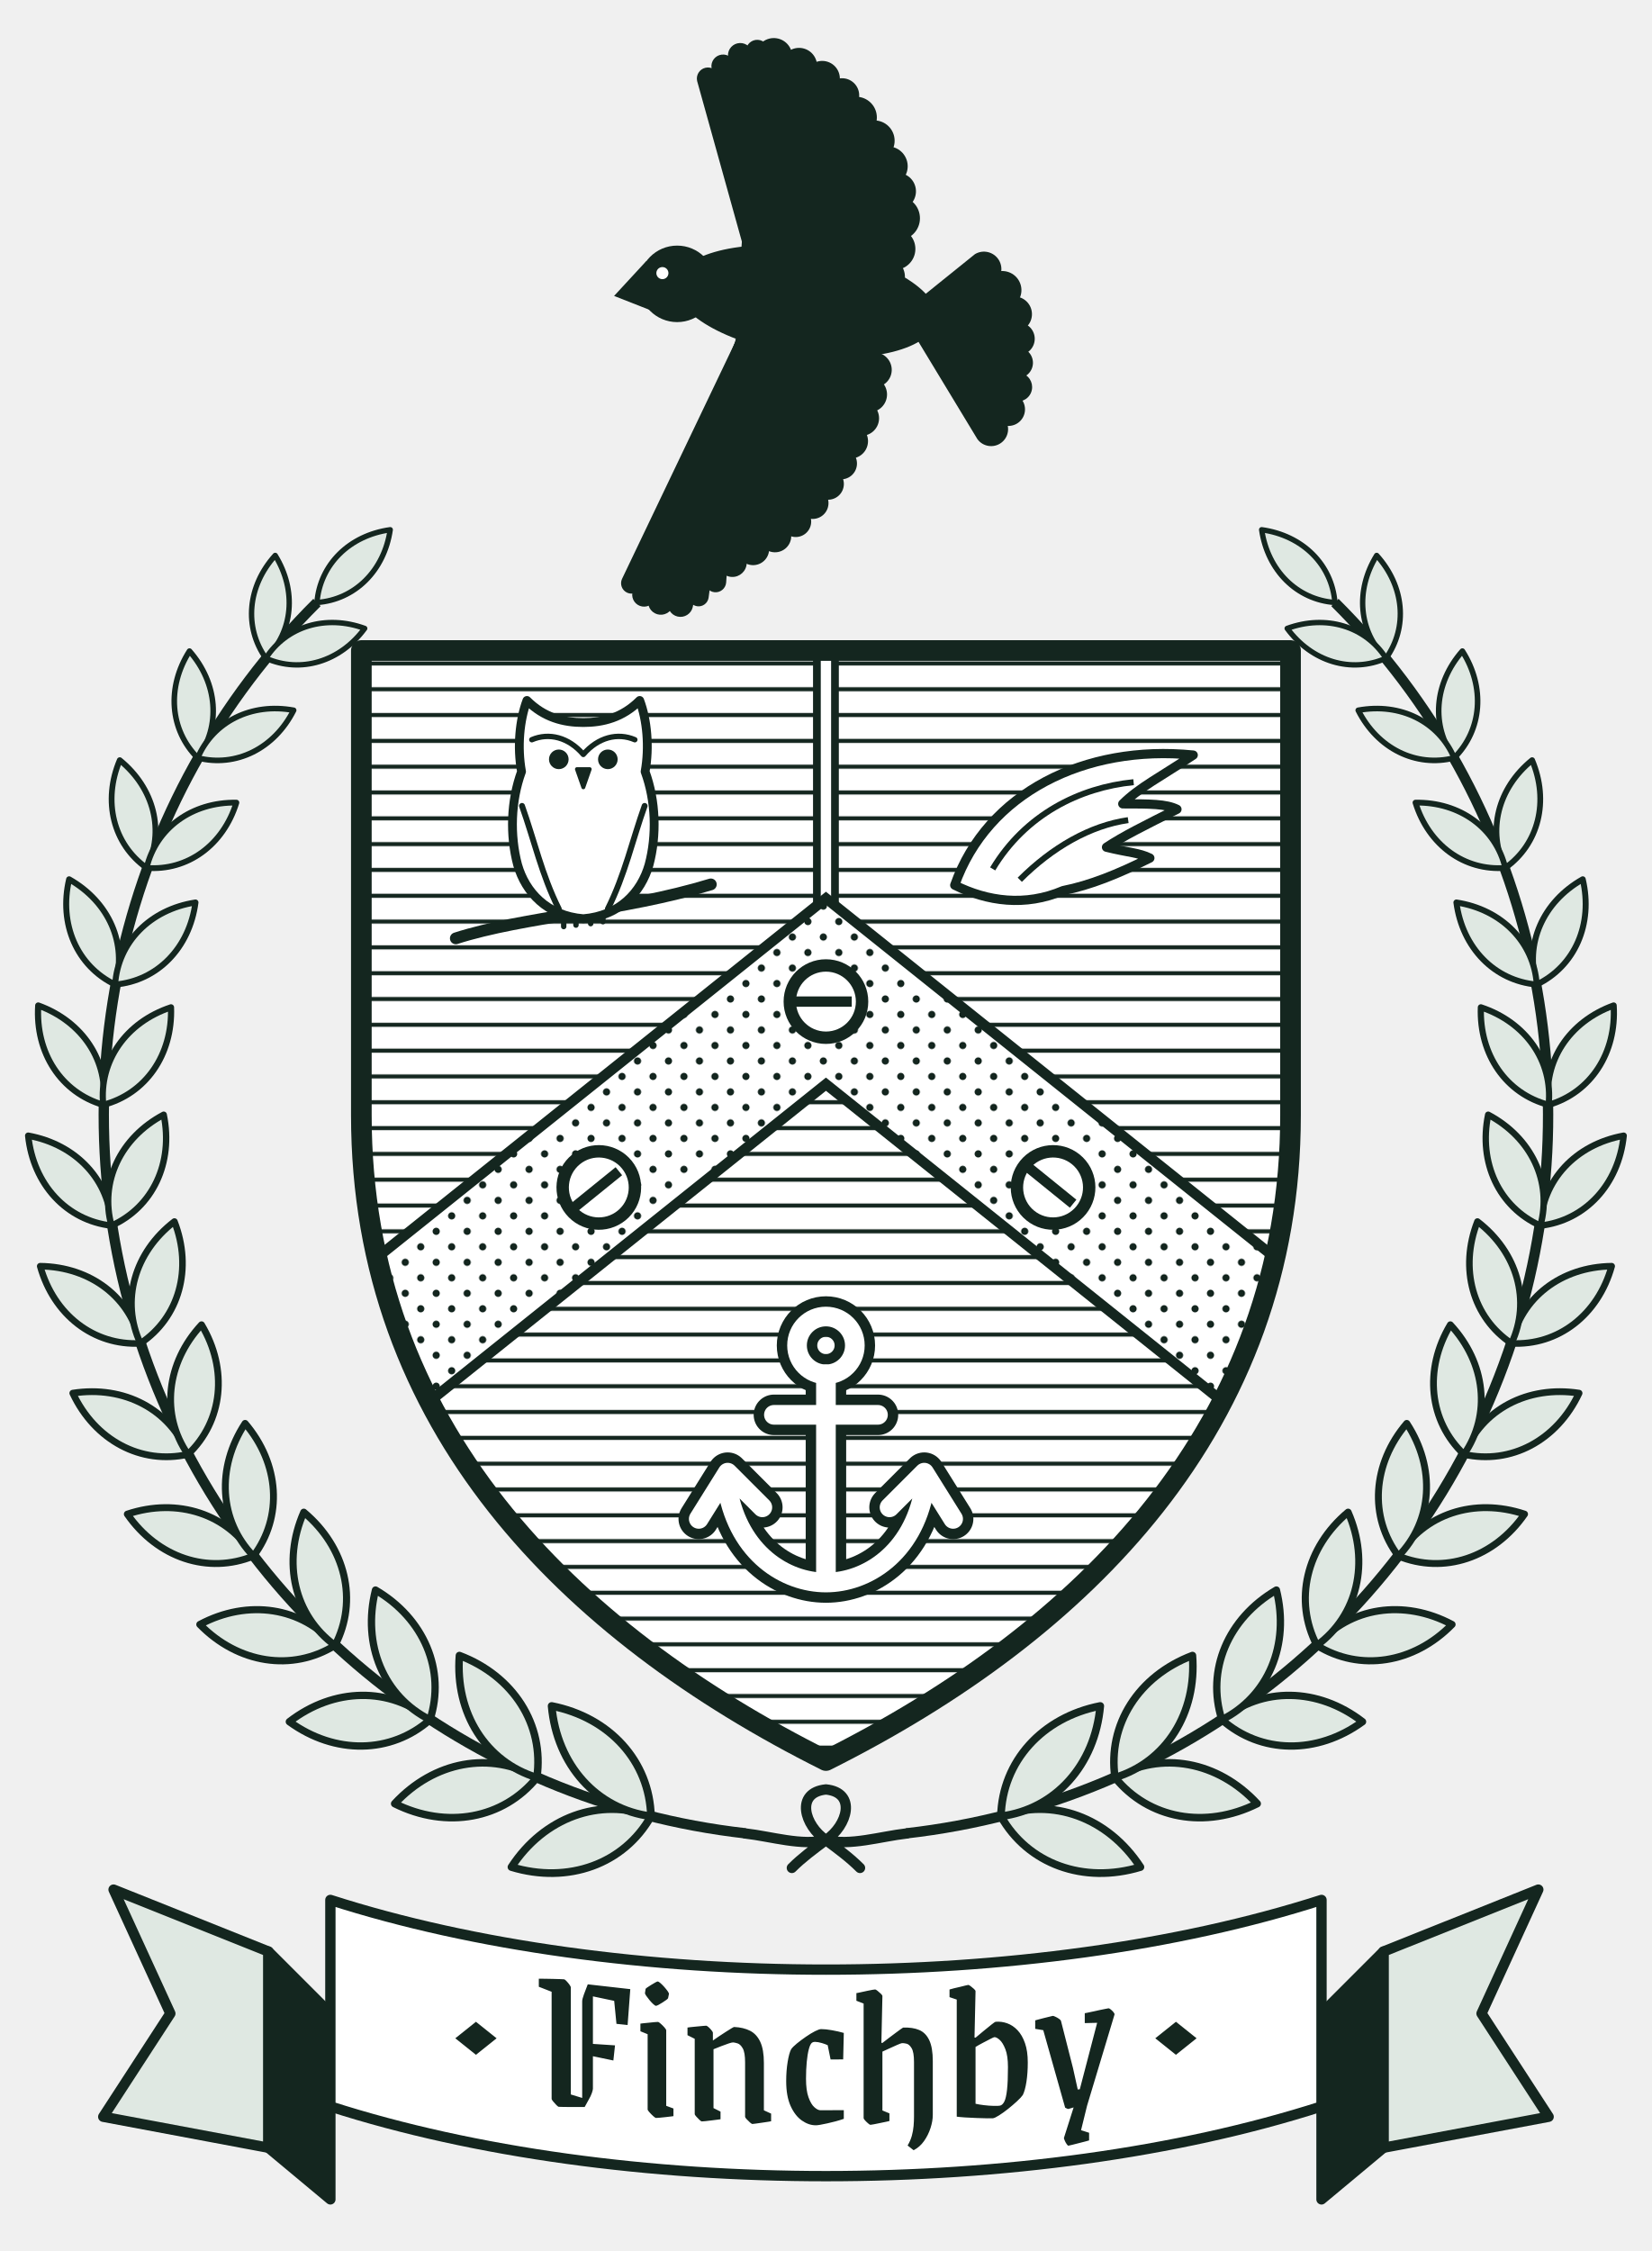
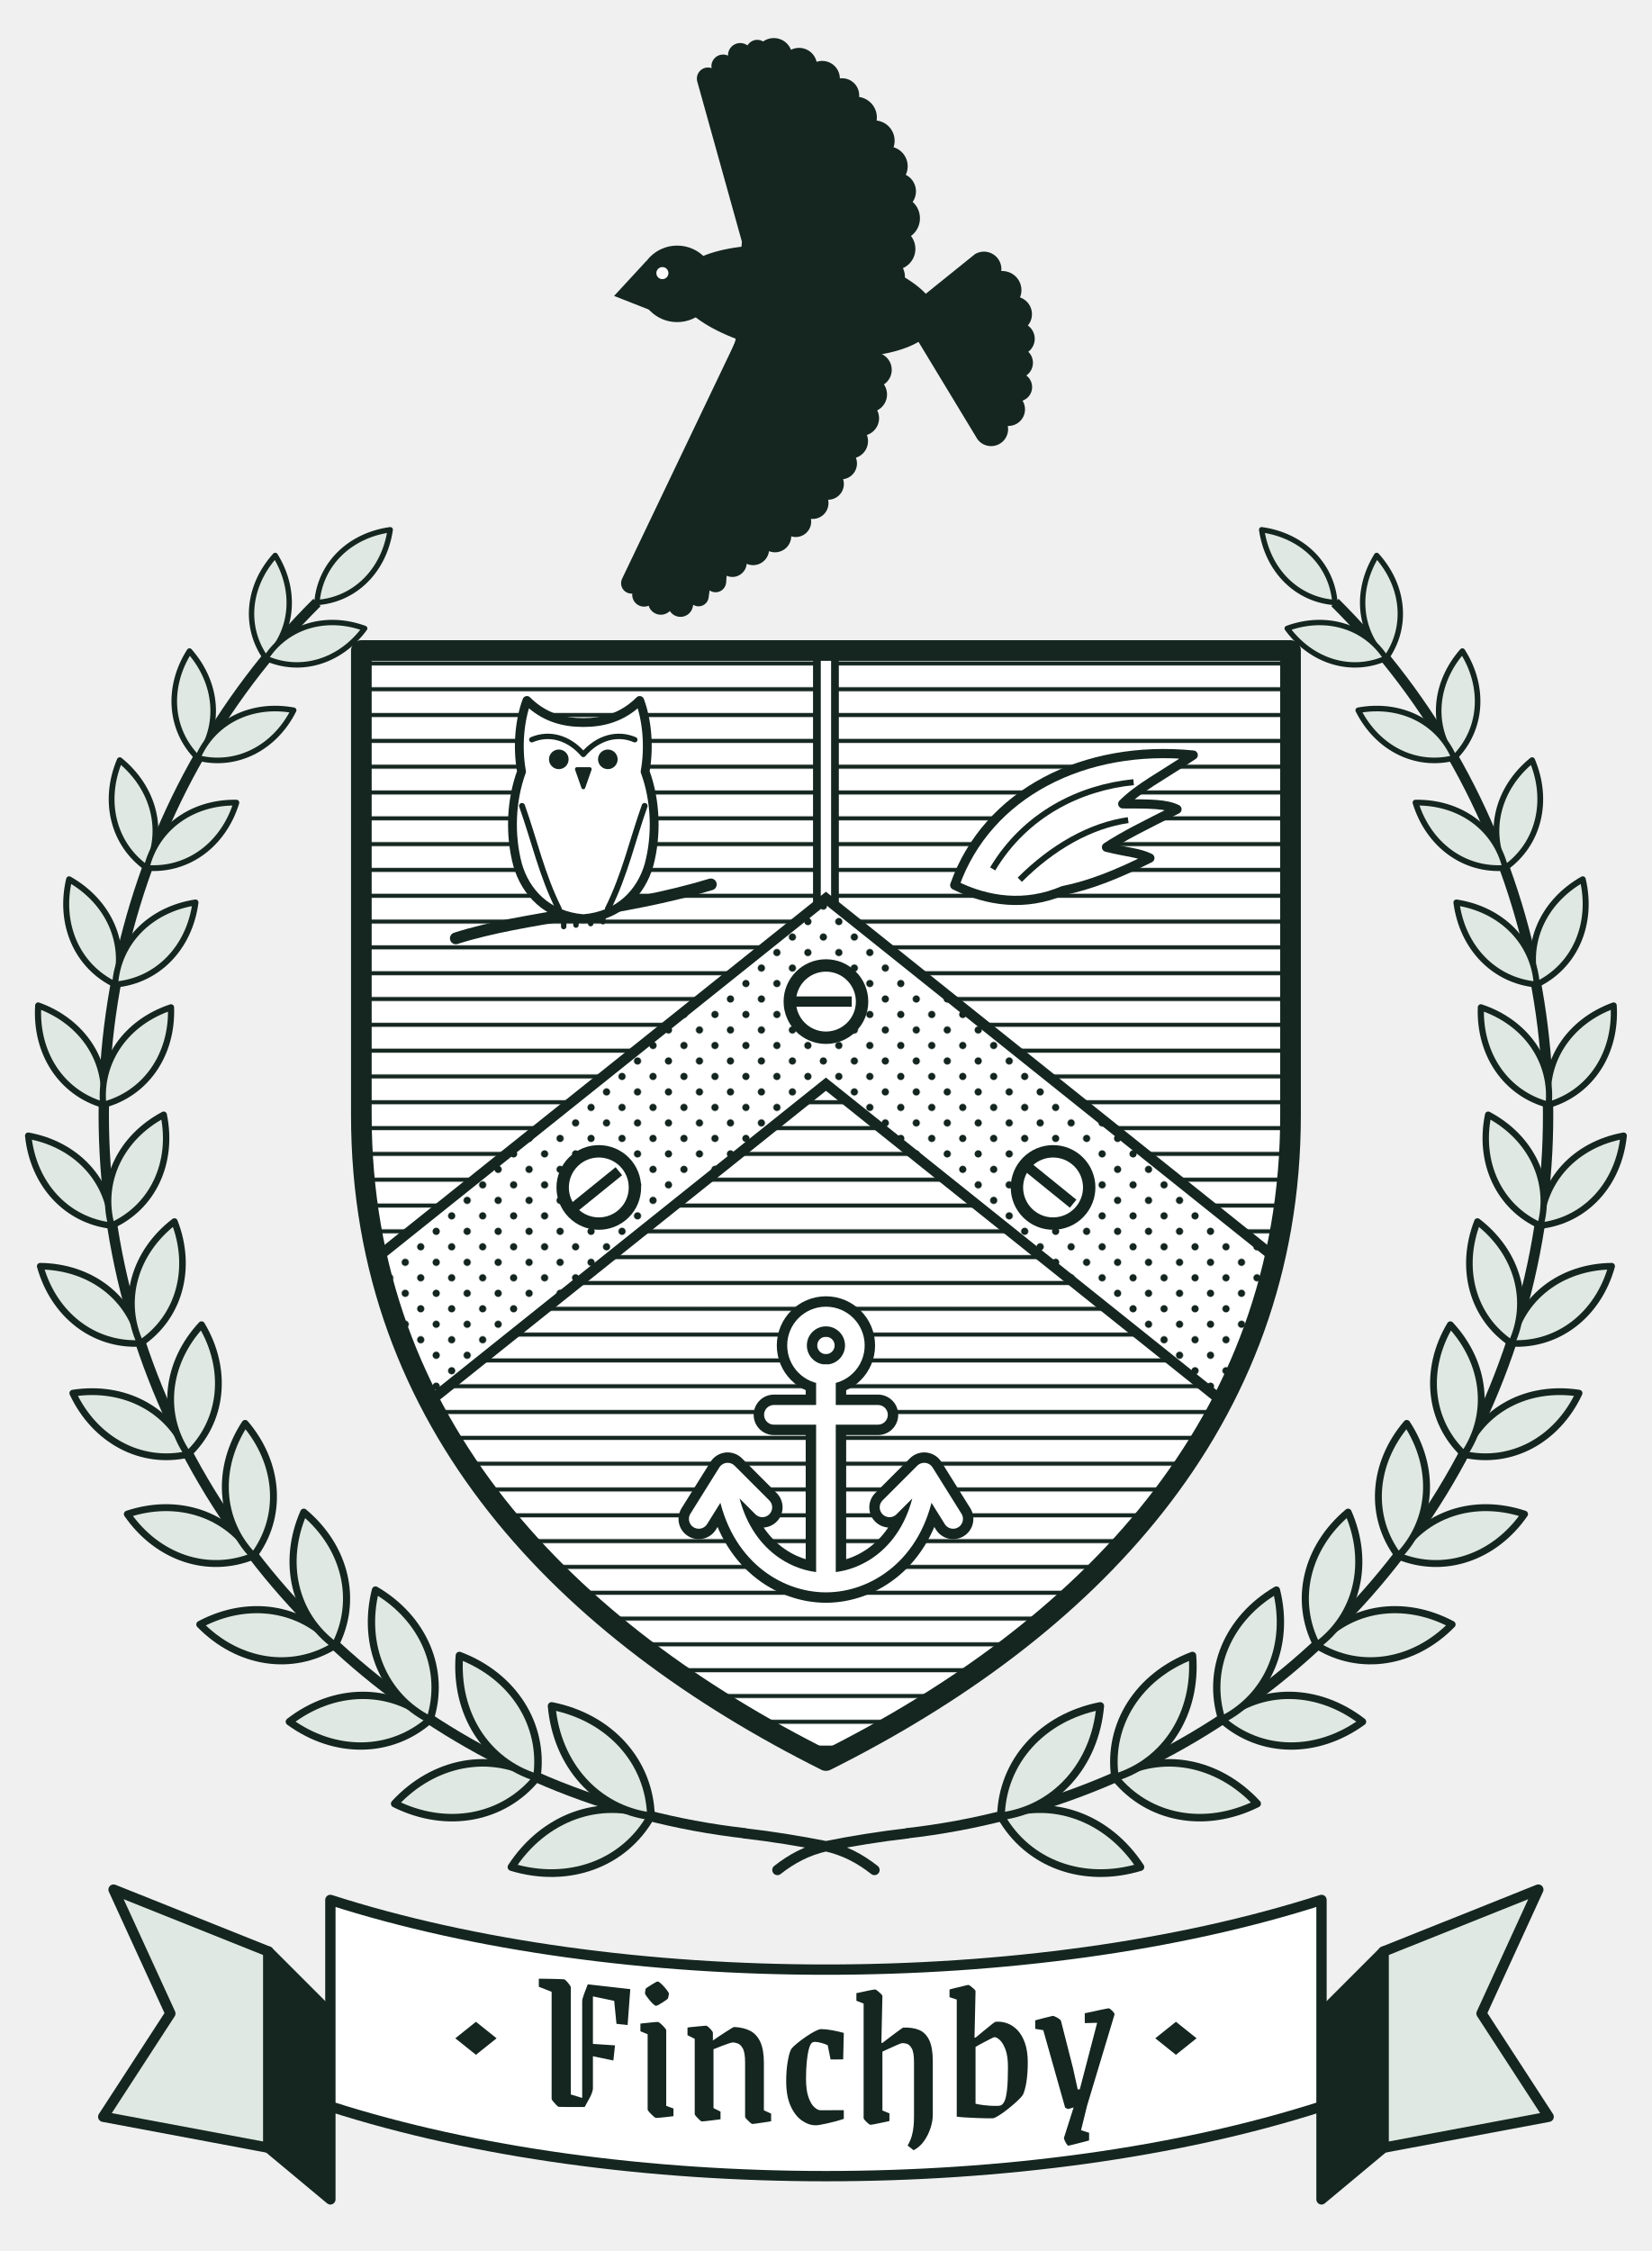
<svg xmlns="http://www.w3.org/2000/svg" viewBox="40 84 320 436" role="img" aria-labelledby="ct">
  <defs>
    <pattern id="az" width="5" height="5" patternUnits="userSpaceOnUse">
      <path d="M0 2.5 H5" stroke="#14261f" stroke-width=".8" />
    </pattern>
    <pattern id="or" width="6" height="6" patternUnits="userSpaceOnUse">
      <rect width="6" height="6" fill="#fff" />
      <circle cx="1.5" cy="1.5" r=".7" fill="#14261f" />
      <circle cx="4.5" cy="4.5" r=".7" fill="#14261f" />
    </pattern>
    <pattern id="gu" width="3" height="3" patternUnits="userSpaceOnUse">
      <rect width="3" height="3" fill="#fff" />
      <path d="M1.5 0 V3" stroke="#14261f" stroke-width=".7" />
    </pattern>
    <clipPath id="sh">
      <path d="M110 210 H290 V300 C290 360 250 400 200 425 C150 400 110 360 110 300 Z" />
    </clipPath>
    <g id="laurel" fill="#dfe8e2" stroke="#14261f" stroke-width="1.3" stroke-linejoin="round">
      <path d="M184.4 439.1 A140 140 0 0 1 101.4 200.7" fill="none" stroke-width="2" />
      <path d="M0 0 C7 -6 17 -6 25 0 C17 6 7 6 0 0 Z" transform="translate(166.1 435.8) rotate(160.0) scale(1.15)" />
      <path d="M0 0 C7 -6 17 -6 25 0 C17 6 7 6 0 0 Z" transform="translate(166.1 435.8) rotate(228.0) scale(1.15)" />
      <path d="M0 0 C7 -6 17 -6 25 0 C17 6 7 6 0 0 Z" transform="translate(144.0 428.3) rotate(169.6) scale(1.12)" />
      <path d="M0 0 C7 -6 17 -6 25 0 C17 6 7 6 0 0 Z" transform="translate(144.0 428.3) rotate(237.6) scale(1.12)" />
      <path d="M0 0 C7 -6 17 -6 25 0 C17 6 7 6 0 0 Z" transform="translate(123.3 417.1) rotate(179.2) scale(1.09)" />
      <path d="M0 0 C7 -6 17 -6 25 0 C17 6 7 6 0 0 Z" transform="translate(123.3 417.1) rotate(247.2) scale(1.09)" />
      <path d="M0 0 C7 -6 17 -6 25 0 C17 6 7 6 0 0 Z" transform="translate(104.9 402.7) rotate(188.8) scale(1.06)" />
      <path d="M0 0 C7 -6 17 -6 25 0 C17 6 7 6 0 0 Z" transform="translate(104.9 402.7) rotate(256.8) scale(1.06)" />
      <path d="M0 0 C7 -6 17 -6 25 0 C17 6 7 6 0 0 Z" transform="translate(89.1 385.4) rotate(198.4) scale(1.03)" />
      <path d="M0 0 C7 -6 17 -6 25 0 C17 6 7 6 0 0 Z" transform="translate(89.1 385.4) rotate(266.4) scale(1.03)" />
      <path d="M0 0 C7 -6 17 -6 25 0 C17 6 7 6 0 0 Z" transform="translate(76.4 365.7) rotate(208.0) scale(1.01)" />
      <path d="M0 0 C7 -6 17 -6 25 0 C17 6 7 6 0 0 Z" transform="translate(76.4 365.7) rotate(276.0) scale(1.01)" />
      <path d="M0 0 C7 -6 17 -6 25 0 C17 6 7 6 0 0 Z" transform="translate(67.2 344.2) rotate(217.6) scale(0.98)" />
      <path d="M0 0 C7 -6 17 -6 25 0 C17 6 7 6 0 0 Z" transform="translate(67.2 344.2) rotate(285.6) scale(0.98)" />
      <path d="M0 0 C7 -6 17 -6 25 0 C17 6 7 6 0 0 Z" transform="translate(61.6 321.4) rotate(227.2) scale(0.95)" />
      <path d="M0 0 C7 -6 17 -6 25 0 C17 6 7 6 0 0 Z" transform="translate(61.6 321.4) rotate(295.2) scale(0.95)" />
      <path d="M0 0 C7 -6 17 -6 25 0 C17 6 7 6 0 0 Z" transform="translate(60.0 298.0) rotate(236.8) scale(0.92)" />
      <path d="M0 0 C7 -6 17 -6 25 0 C17 6 7 6 0 0 Z" transform="translate(60.0 298.0) rotate(304.8) scale(0.92)" />
      <path d="M0 0 C7 -6 17 -6 25 0 C17 6 7 6 0 0 Z" transform="translate(62.3 274.7) rotate(246.4) scale(0.89)" />
      <path d="M0 0 C7 -6 17 -6 25 0 C17 6 7 6 0 0 Z" transform="translate(62.3 274.7) rotate(314.4) scale(0.89)" />
      <path d="M0 0 C7 -6 17 -6 25 0 C17 6 7 6 0 0 Z" transform="translate(68.4 252.1) rotate(256.0) scale(0.86)" />
      <path d="M0 0 C7 -6 17 -6 25 0 C17 6 7 6 0 0 Z" transform="translate(68.4 252.1) rotate(324.0) scale(0.86)" />
      <path d="M0 0 C7 -6 17 -6 25 0 C17 6 7 6 0 0 Z" transform="translate(78.3 230.8) rotate(265.6) scale(0.83)" />
      <path d="M0 0 C7 -6 17 -6 25 0 C17 6 7 6 0 0 Z" transform="translate(78.3 230.8) rotate(333.6) scale(0.83)" />
      <path d="M0 0 C7 -6 17 -6 25 0 C17 6 7 6 0 0 Z" transform="translate(91.5 211.5) rotate(275.2) scale(0.80)" />
      <path d="M0 0 C7 -6 17 -6 25 0 C17 6 7 6 0 0 Z" transform="translate(91.5 211.5) rotate(343.2) scale(0.80)" />
      <path d="M0 0 C7 -6 17 -6 25 0 C17 6 7 6 0 0 Z" transform="translate(101.4 200.7) rotate(315.2) scale(.8)" />
    </g>
    <g id="buckle" fill="none" stroke="#14261f">
      <circle r="7" stroke-width="2.4" fill="#fff" />
      <path d="M-7 0 H5" stroke-width="2" />
    </g>
  </defs>
  <use href="#laurel" />
  <use href="#laurel" transform="translate(400 0) scale(-1 1)" />
-   <path d="M184.4 439.13 C189.4 439.7 195.4 441.6 200 440.4 M200 440.4 C204.2 437.6 206 431.2 200 430.6 M200 440.4 C195.8 437.6 194 431.2 200 430.6 M215.6 439.13 C210.6 439.7 204.6 441.6 200 440.4 M200 440.4 C197.6 442.2 195.4 443.8 193.4 445.8 M200 440.4 C202.4 442.2 204.6 443.8 206.6 445.8" fill="none" stroke="#14261f" stroke-width="2" stroke-linecap="round" stroke-linejoin="round" />
+   <path d="M184.4 439.13 C189.4 439.7 195 440.6 200 441.6 C203.6 442.4 206.6 444 209.4 446.2 M215.6 439.13 C210.6 439.7 205 440.6 200 441.6 C196.4 442.4 193.4 444 190.6 446.2" fill="none" stroke="#14261f" stroke-width="2" stroke-linecap="round" stroke-linejoin="round" />
  <g transform="translate(145.7 78.4) scale(.13)" fill="#14261f">
    <g transform="translate(300 412)">
      <path d="M0 -4.9 L258.5 -16.5 A16.5 16.5 0 0 1 258.5 16.5 L0 4.9 Z" transform="rotate(-103.0)" />
      <path d="M0 -5.2 L272.6 -17.4 A17.4 17.4 0 0 1 272.6 17.4 L0 5.2 Z" transform="rotate(-97.5)" />
      <path d="M0 -5.5 L286.7 -18.3 A18.3 18.3 0 0 1 286.7 18.3 L0 5.5 Z" transform="rotate(-92.0)" />
      <path d="M0 -5.1 L293.1 -16.9 A16.9 16.9 0 0 1 293.1 16.9 L0 5.1 Z" transform="rotate(-87.0)" />
      <path d="M0 -8.2 L287.5 -27.5 A27.5 27.5 0 0 1 287.5 27.5 L0 8.2 Z" transform="rotate(-82.0)" />
      <path d="M0 -8.1 L281.6 -26.9 A26.9 26.9 0 0 1 281.6 26.9 L0 8.1 Z" transform="rotate(-74.0)" />
      <path d="M0 -7.9 L275.7 -26.3 A26.3 26.3 0 0 1 275.7 26.3 L0 7.9 Z" transform="rotate(-66.0)" />
      <path d="M0 -7.7 L267.5 -25.5 A25.5 25.5 0 0 1 267.5 25.5 L0 7.7 Z" transform="rotate(-58.0)" />
      <path d="M0 -9.3 L253.1 -30.9 A30.9 30.9 0 0 1 253.1 30.9 L0 9.3 Z" transform="rotate(-50.0)" />
      <path d="M0 -9.1 L247.7 -30.3 A30.3 30.3 0 0 1 247.7 30.3 L0 9.1 Z" transform="rotate(-40.0)" />
      <path d="M0 -8.9 L242.4 -29.6 A29.6 29.6 0 0 1 242.4 29.6 L0 8.9 Z" transform="rotate(-30.0)" />
      <path d="M0 -8.3 L239.4 -27.6 A27.6 27.6 0 0 1 239.4 27.6 L0 8.3 Z" transform="rotate(-20.5)" />
      <path d="M0 -9.8 L229.2 -32.8 A32.8 32.8 0 0 1 229.2 32.8 L0 9.8 Z" transform="rotate(-11.0)" />
      <path d="M0 -9.4 L219.6 -31.4 A31.4 31.4 0 0 1 219.6 31.4 L0 9.4 Z" transform="rotate(0.5)" />
      <path d="M0 -9.0 L209.9 -30.1 A30.1 30.1 0 0 1 209.9 30.1 L0 9.0 Z" transform="rotate(12.0)" />
      <path d="M0 0 L-55.7 -241.2 L-34.1 -258.8 L-9.6 -274.3 L14.6 -278.6 L39.5 -280.7 L76.5 -266.9 L110.6 -248.3 L139.7 -223.6 L164.3 -195.8 L191.7 -160.8 L212.0 -122.4 L225.1 -84.2 L231.5 -45.0 L225.9 2.0 L211.3 44.9 Z" />
    </g>
    <g transform="translate(290 548)">
      <path d="M0 -4.7 L398.5 -15.5 A15.5 15.5 0 0 1 398.5 15.5 L0 4.7 Z" transform="rotate(114.0)" />
      <path d="M0 -5.3 L407.3 -17.7 A17.7 17.7 0 0 1 407.3 17.7 L0 5.3 Z" transform="rotate(110.6)" />
      <path d="M0 -5.7 L409.5 -19.0 A19.0 19.0 0 0 1 409.5 19.0 L0 5.7 Z" transform="rotate(106.8)" />
      <path d="M0 -5.6 L405.3 -18.8 A18.8 18.8 0 0 1 405.3 18.8 L0 5.6 Z" transform="rotate(102.7)" />
      <path d="M0 -4.5 L388.4 -15.1 A15.1 15.1 0 0 1 388.4 15.1 L0 4.5 Z" transform="rotate(99.2)" />
      <path d="M0 -4.7 L363.6 -15.8 A15.8 15.8 0 0 1 363.6 15.8 L0 4.7 Z" transform="rotate(95.8)" />
      <path d="M0 -6.4 L333.6 -21.3 A21.3 21.3 0 0 1 333.6 21.3 L0 6.4 Z" transform="rotate(92.0)" />
      <path d="M0 -7.2 L313.8 -23.9 A23.9 23.9 0 0 1 313.8 23.9 L0 7.2 Z" transform="rotate(86.5)" />
      <path d="M0 -7.3 L298.3 -24.2 A24.2 24.2 0 0 1 298.3 24.2 L0 7.3 Z" transform="rotate(80.0)" />
      <path d="M0 -6.9 L284.5 -23.0 A23.0 23.0 0 0 1 284.5 23.0 L0 6.9 Z" transform="rotate(73.1)" />
      <path d="M0 -7.1 L267.4 -23.6 A23.6 23.6 0 0 1 267.4 23.6 L0 7.1 Z" transform="rotate(66.2)" />
      <path d="M0 -7.1 L252.7 -23.5 A23.5 23.5 0 0 1 252.7 23.5 L0 7.1 Z" transform="rotate(58.8)" />
      <path d="M0 -7.1 L238.9 -23.6 A23.6 23.6 0 0 1 238.9 23.6 L0 7.1 Z" transform="rotate(51.0)" />
      <path d="M0 -7.8 L224.2 -25.9 A25.9 25.9 0 0 1 224.2 25.9 L0 7.8 Z" transform="rotate(42.8)" />
      <path d="M0 -7.9 L215.9 -26.2 A26.2 26.2 0 0 1 215.9 26.2 L0 7.9 Z" transform="rotate(33.2)" />
      <path d="M0 -7.9 L209.3 -26.5 A26.5 26.5 0 0 1 209.3 26.5 L0 7.9 Z" transform="rotate(23.3)" />
      <path d="M0 -7.8 L205.0 -26.0 A26.0 26.0 0 0 1 205.0 26.0 L0 7.8 Z" transform="rotate(13.0)" />
      <path d="M0 0 L-151.6 340.4 L-134.3 358.1 L-111.1 369.3 L-83.8 372.4 L-58.4 358.4 L-34.6 339.7 L-11.1 319.2 L18.6 303.4 L50.4 285.8 L80.3 264.8 L105.5 239.7 L128.7 212.6 L148.7 183.6 L165.3 152.8 L182.2 119.5 L194.9 84.0 L202.6 46.8 Z" />
    </g>
    <g transform="translate(540 512)">
      <path d="M0 -7.8 L132.0 -26.0 A26.0 26.0 0 0 1 132.0 26.0 L0 7.8 Z" transform="rotate(-31.0)" />
      <path d="M0 -8.6 L145.2 -28.5 A28.5 28.5 0 0 1 145.2 28.5 L0 8.6 Z" transform="rotate(-14.6)" />
      <path d="M0 -7.9 L158.3 -26.4 A26.4 26.4 0 0 1 158.3 26.4 L0 7.9 Z" transform="rotate(-0.3)" />
      <path d="M0 -7.3 L168.4 -24.3 A24.3 24.3 0 0 1 168.4 24.3 L0 7.3 Z" transform="rotate(12.3)" />
      <path d="M0 -6.9 L178.2 -23.0 A23.0 23.0 0 0 1 178.2 23.0 L0 6.9 Z" transform="rotate(23.7)" />
      <path d="M0 -6.4 L195.8 -21.5 A21.5 21.5 0 0 1 195.8 21.5 L0 6.4 Z" transform="rotate(33.4)" />
      <path d="M0 -7.4 L205.6 -24.7 A24.7 24.7 0 0 1 205.6 24.7 L0 7.4 Z" transform="rotate(43.3)" />
      <path d="M0 -7.6 L210.7 -25.3 A25.3 25.3 0 0 1 210.7 25.3 L0 7.6 Z" transform="rotate(54.0)" />
      <path d="M0 0 L121.9 -73.2 L151.3 -39.3 L166.2 -0.8 L169.5 36.9 L165.9 72.9 L163.2 107.7 L150.9 142.1 L124.8 171.8 Z" />
    </g>
    <ellipse cx="388" cy="492" rx="196" ry="80" transform="rotate(8 388 492)" />
    <circle cx="196" cy="466" r="57" />
    <path d="M150 432 L102 484 L158 506 Z" />
    <circle cx="174" cy="450" r="9" fill="#fff" />
  </g>
  <path d="M110 210 H290 V300 C290 360 250 400 200 425 C150 400 110 360 110 300 Z" fill="#fff" />
  <g clip-path="url(#sh)">
    <rect x="100" y="200" width="200" height="240" fill="url(#az)" />
    <path d="M200 208 V262" stroke="#14261f" stroke-width="5" />
    <path d="M200 208 V262" stroke="#fff" stroke-width="2" />
    <path d="M200 258 L300 338 V374 L200 294 L100 374 V338 Z" fill="url(#or)" stroke="#14261f" stroke-width="2" />
  </g>
  <g transform="translate(153 242) scale(.95)" fill="#fff" stroke="#14261f" stroke-width="1.8" stroke-linejoin="round" stroke-linecap="round">
    <path d="M-26 25 C-12 20.5 8 19.5 26 14" fill="none" stroke-width="2.4" />
    <path d="M0 -19 C4 -19 8 -20 11.5 -23.5 C13 -19.5 13.5 -14 12.6 -9 C14.8 -3 15 4 13.4 10 C11.8 15.6 7.4 20.4 0 21 C-7.4 20.4 -11.8 15.6 -13.4 10 C-15 4 -14.8 -3 -12.6 -9 C-13.5 -14 -13 -19.5 -11.5 -23.5 C-8 -20 -4 -19 0 -19 Z" />
    <path d="M-10.5 -15.5 C-7 -17 -3 -16 0 -12.5 C3 -16 7 -17 10.5 -15.5" fill="none" stroke-width="1.1" />
    <circle cx="-5" cy="-11.5" r="2" fill="#14261f" stroke="none" />
    <circle cx="5" cy="-11.5" r="2" fill="#14261f" stroke="none" />
    <path d="M-1.3 -9.5 L0 -5.8 L1.3 -9.5 Z" fill="#14261f" stroke-width=".8" />
    <path d="M-12.5 -2 C-10 5 -8.5 12 -5 19 M12.5 -2 C10 5 8.5 12 5 19" fill="none" stroke-width="1.2" />
    <path d="M-4 20 V22.6 M-1.5 20.6 V22.3 M1.5 20.6 V22 M4 20 V21.6" fill="none" stroke-width="1.1" />
  </g>
  <path d="M110 210 H290 V300 C290 360 250 400 200 425 C150 400 110 360 110 300 Z" fill="none" stroke="#14261f" stroke-width="4" stroke-linejoin="round" />
  <g transform="translate(247 246) scale(1.05)" fill="#fff" stroke="#14261f" stroke-width="1.7" stroke-linejoin="round">
    <path d="M-21 9 C-15 -8 3 -17 23 -15 C17 -11 13 -9 10 -6 C15 -6 18 -6 20 -5 C14 -2 10 0 7 2 C11 3 13 3 15 4 C9 7 4 9 -1 10 C-8 13 -15 12 -21 9 Z" />
    <path d="M-14 6 C-8 -4 2 -9 12 -10 M-9 8 C-3 2 4 -2 11 -3" fill="none" stroke-width="1.1" />
  </g>
  <g transform="translate(200 367) scale(1.12)" fill="none" stroke-linecap="round" stroke-linejoin="round">
    <path d="M0 -15 V21 M-9 -8 H9 M-17 5 C-15 16 -7 21 0 21 C7 21 15 16 17 5 M-22 10 L-17 2 L-11 8 M22 10 L17 2 L11 8" stroke="#14261f" stroke-width="7" />
    <circle cy="-20" r="5" stroke="#14261f" stroke-width="7" />
    <path d="M0 -15 V21 M-9 -8 H9 M-17 5 C-15 16 -7 21 0 21 C7 21 15 16 17 5 M-22 10 L-17 2 L-11 8 M22 10 L17 2 L11 8" stroke="#fff" stroke-width="3.4" />
    <circle cy="-20" r="5" stroke="#fff" stroke-width="3.4" />
  </g>
  <use href="#buckle" x="200" y="278" />
  <use href="#buckle" transform="translate(156 314) rotate(-39)" />
  <use href="#buckle" transform="translate(244 314) rotate(39)" />
  <g stroke="#14261f" stroke-width="2" stroke-linejoin="round">
    <path d="M92 462 L62 450 L73 474 L60 494 L92 500 Z M308 462 L338 450 L327 474 L340 494 L308 500 Z" fill="#dfe8e2" />
    <path d="M92 462 L104 474 L104 510 L92 500 Z M308 462 L296 474 L296 510 L308 500 Z" fill="#14261f" />
    <path d="M104 452 C160 470 240 470 296 452 L296 492 C240 510 160 510 104 492 Z" fill="#fff" />
  </g>
  <path fill="#14261f" d="M 153.98 468.36 L 162.10 469.28 L 161.58 476.23 L 159.42 476.00 L 158.98 471.55 L 153.86 470.47 L 153.98 468.36 Z M 150.58 489.68 L 154.02 490.73 L 153.26 492.11 Q 152.86 492.10 152.04 492.11 Q 151.22 492.12 150.38 492.11 Q 149.54 492.10 148.92 492.09 Q 148.30 492.08 148.22 492.07 Q 148.10 492.05 147.78 491.73 Q 147.46 491.40 147.16 491.04 Q 146.86 490.67 146.86 490.55 L 146.86 469.79 L 144.38 468.82 L 144.38 467.26 Q 144.86 467.25 145.62 467.27 Q 146.38 467.28 147.18 467.30 Q 147.98 467.31 148.58 467.34 Q 149.18 467.37 149.30 467.38 Q 149.42 467.40 149.74 467.72 Q 150.06 468.05 150.32 468.42 Q 150.58 468.80 150.58 468.92 L 150.58 489.68 Z M 152.98 479.76 L 159.14 480.17 L 158.82 483.10 L 152.98 481.88 L 152.98 479.76 Z M 153.86 468.35 L 154.86 468.47 L 154.86 488.55 Q 154.86 488.79 154.66 489.39 Q 154.46 489.98 154.02 490.73 L 152.78 490.57 L 152.78 471.65 Q 152.78 471.21 153.12 470.29 Q 153.46 469.38 153.86 468.35 Z M 167.06 494.23 Q 166.94 494.22 166.54 493.87 Q 166.14 493.51 165.80 493.12 Q 165.46 492.73 165.46 492.61 L 165.46 478.01 L 164.06 477.44 L 164.06 475.96 Q 164.06 475.96 164.52 475.90 Q 164.98 475.85 165.62 475.79 Q 166.26 475.72 166.80 475.67 Q 167.34 475.62 167.46 475.63 Q 167.62 475.64 168.00 475.98 Q 168.38 476.31 168.72 476.70 Q 169.06 477.08 169.06 477.28 L 169.06 491.88 L 170.46 492.40 L 170.46 493.88 Q 170.46 493.88 170.00 493.94 Q 169.54 494.00 168.90 494.07 Q 168.26 494.14 167.72 494.19 Q 167.18 494.24 167.06 494.23 Z M 165.06 469.25 Q 165.06 469.17 165.40 468.94 Q 165.74 468.72 166.18 468.44 Q 166.62 468.16 166.98 467.97 Q 167.34 467.78 167.42 467.79 Q 167.58 467.80 167.94 468.11 Q 168.30 468.42 168.68 468.85 Q 169.06 469.28 169.34 469.67 Q 169.62 470.05 169.58 470.25 L 169.42 471.03 Q 169.38 471.15 169.06 471.38 Q 168.74 471.62 168.32 471.88 Q 167.90 472.15 167.54 472.34 Q 167.18 472.52 167.06 472.51 Q 166.90 472.50 166.54 472.17 Q 166.18 471.84 165.82 471.40 Q 165.46 470.97 165.20 470.59 Q 164.94 470.20 164.94 470.08 L 165.06 469.25 Z M 175.94 494.90 Q 175.82 494.90 175.50 494.60 Q 175.18 494.29 174.88 493.96 Q 174.58 493.62 174.58 493.50 L 174.58 478.90 L 173.18 478.20 L 173.18 476.72 Q 173.18 476.72 173.68 476.65 Q 174.18 476.59 174.86 476.53 Q 175.54 476.48 176.12 476.41 Q 176.70 476.35 176.82 476.36 Q 176.94 476.37 177.26 476.64 Q 177.58 476.92 177.84 477.26 Q 178.10 477.59 178.10 477.71 L 178.10 479.23 Q 178.62 478.86 179.28 478.42 Q 179.94 477.98 180.58 477.57 Q 181.22 477.16 181.68 476.88 Q 182.14 476.60 182.22 476.61 Q 184.02 476.69 185.30 477.34 Q 186.58 477.99 187.28 479.49 Q 187.98 480.99 187.98 483.59 L 187.98 492.75 L 189.38 493.39 L 189.38 494.87 Q 189.38 494.87 188.88 494.96 Q 188.38 495.04 187.68 495.14 Q 186.98 495.24 186.42 495.32 Q 185.86 495.40 185.74 495.40 Q 185.62 495.39 185.28 495.10 Q 184.94 494.80 184.64 494.47 Q 184.34 494.14 184.34 494.02 L 184.34 483.46 Q 184.34 481.54 183.88 480.74 Q 183.42 479.94 182.86 479.78 Q 182.30 479.61 182.02 479.60 Q 181.78 479.59 181.16 479.80 Q 180.54 480.01 179.76 480.31 Q 178.98 480.60 178.22 480.92 L 178.22 492.32 L 179.58 493.00 L 179.58 494.48 Q 179.58 494.48 179.08 494.55 Q 178.58 494.62 177.90 494.70 Q 177.22 494.78 176.64 494.85 Q 176.06 494.91 175.94 494.90 Z M 198.02 495.65 Q 196.66 495.65 195.34 494.73 Q 194.02 493.81 193.16 491.92 Q 192.30 490.02 192.30 487.10 Q 192.30 485.10 192.58 483.39 Q 192.86 481.67 193.26 480.92 Q 193.58 480.45 194.38 479.80 Q 195.18 479.15 196.12 478.50 Q 197.06 477.85 197.88 477.43 Q 198.70 477.02 199.06 477.02 Q 199.98 477.02 201.18 477.24 Q 202.38 477.45 203.46 477.76 L 203.34 482.89 L 200.90 482.90 L 200.34 480.14 Q 199.94 479.94 199.20 479.72 Q 198.46 479.50 197.86 479.49 Q 197.70 479.49 197.56 479.53 Q 197.42 479.57 197.30 479.65 Q 196.94 479.93 196.68 480.93 Q 196.42 481.92 196.28 483.40 Q 196.14 484.88 196.14 486.64 Q 196.14 488.88 196.62 490.22 Q 197.10 491.57 197.76 492.15 Q 198.42 492.74 198.94 492.74 L 203.46 492.72 L 203.46 494.40 Q 202.74 494.65 201.90 494.88 Q 201.06 495.10 200.26 495.28 Q 199.46 495.46 198.86 495.56 Q 198.26 495.66 198.02 495.65 Z M 205.90 471.53 L 205.90 470.05 Q 205.90 470.05 206.24 469.99 Q 206.58 469.92 207.08 469.81 Q 207.58 469.71 208.10 469.59 Q 208.62 469.48 209.02 469.41 Q 209.42 469.34 209.54 469.34 Q 209.66 469.34 210.00 469.61 Q 210.34 469.88 210.64 470.17 Q 210.94 470.46 210.94 470.62 L 210.74 479.67 L 210.94 479.70 Q 211.46 479.29 212.12 478.79 Q 212.78 478.29 213.40 477.83 Q 214.02 477.36 214.46 477.05 Q 214.90 476.73 214.94 476.73 Q 216.78 476.65 218.06 477.19 Q 219.34 477.73 220.02 479.18 Q 220.70 480.62 220.70 483.22 L 220.70 493.62 Q 220.70 494.82 220.26 496.18 Q 219.82 497.55 219.00 498.71 Q 218.18 499.87 216.98 500.48 L 215.82 499.57 Q 216.38 498.63 216.64 497.68 Q 216.90 496.73 216.98 495.78 Q 217.06 494.84 217.06 493.96 L 217.06 483.40 Q 217.06 481.48 216.60 480.72 Q 216.14 479.96 215.60 479.84 Q 215.06 479.72 214.74 479.74 Q 214.58 479.74 213.78 480.09 Q 212.98 480.44 212.14 480.83 Q 211.30 481.21 210.94 481.38 L 210.94 492.78 L 212.30 493.34 L 212.30 494.82 Q 212.30 494.82 211.80 494.94 Q 211.30 495.05 210.60 495.19 Q 209.90 495.33 209.32 495.45 Q 208.74 495.56 208.62 495.56 Q 208.50 495.57 208.18 495.29 Q 207.86 495.02 207.58 494.71 Q 207.30 494.39 207.30 494.27 L 207.30 472.07 L 205.90 471.53 Z M 232.86 475.60 Q 234.02 475.50 235.12 475.90 Q 236.22 476.29 237.12 477.24 Q 238.02 478.19 238.56 479.74 Q 239.10 481.28 239.10 483.48 Q 239.10 485.56 238.84 487.23 Q 238.58 488.89 238.14 489.78 Q 237.82 490.25 237.02 490.99 Q 236.22 491.73 235.28 492.48 Q 234.34 493.23 233.52 493.74 Q 232.70 494.26 232.34 494.29 Q 232.14 494.30 231.24 494.30 Q 230.34 494.29 229.18 494.24 Q 228.02 494.19 226.96 494.13 Q 225.90 494.06 225.34 493.98 L 225.34 471.30 L 223.94 470.83 L 223.94 469.35 Q 224.26 469.25 224.82 469.11 Q 225.38 468.98 225.98 468.84 Q 226.58 468.70 227.02 468.58 Q 227.46 468.47 227.58 468.46 Q 227.70 468.46 228.04 468.71 Q 228.38 468.97 228.68 469.24 Q 228.98 469.52 228.98 469.68 L 228.78 478.65 L 228.98 478.68 Q 229.66 478.11 230.52 477.40 Q 231.38 476.69 232.06 476.15 Q 232.74 475.61 232.86 475.60 Z M 232.62 478.58 Q 232.50 478.59 231.84 478.93 Q 231.18 479.26 230.38 479.69 Q 229.58 480.11 228.98 480.48 L 228.98 491.48 Q 229.62 491.63 230.60 491.75 Q 231.58 491.87 232.48 491.89 Q 233.38 491.92 233.74 491.84 Q 234.22 491.72 234.56 491.05 Q 234.90 490.38 235.08 488.78 Q 235.26 487.18 235.26 484.38 Q 235.26 482.18 234.76 480.91 Q 234.26 479.64 233.64 479.09 Q 233.02 478.55 232.62 478.58 Z M 246.98 499.60 Q 246.86 499.62 246.64 499.30 Q 246.42 498.99 246.26 498.61 Q 246.10 498.23 246.10 498.11 L 247.98 492.19 Q 247.70 492.27 247.38 492.37 Q 247.06 492.47 246.94 492.49 Q 246.86 492.50 246.60 492.37 Q 246.34 492.24 246.34 492.24 L 242.10 477.23 L 240.54 476.97 L 240.54 475.33 Q 240.54 475.33 241.00 475.20 Q 241.46 475.06 242.10 474.91 Q 242.74 474.76 243.28 474.62 Q 243.82 474.47 243.94 474.46 Q 244.06 474.44 244.44 474.62 Q 244.82 474.79 245.16 475.03 Q 245.50 475.27 245.54 475.46 L 247.86 484.57 L 248.78 488.72 L 249.18 488.67 L 252.54 475.80 L 250.14 475.86 L 250.14 473.94 Q 250.14 473.94 250.58 473.86 Q 251.02 473.78 251.66 473.63 Q 252.30 473.47 252.98 473.34 Q 253.66 473.19 254.16 473.10 Q 254.66 473.00 254.74 472.99 Q 254.86 472.97 255.14 473.19 Q 255.42 473.41 255.68 473.71 Q 255.94 474.01 255.90 474.21 L 250.58 491.88 L 249.42 496.60 L 250.98 497.10 L 250.98 498.58 Q 250.98 498.58 250.42 498.74 Q 249.86 498.90 249.10 499.08 Q 248.34 499.26 247.72 499.43 Q 247.10 499.59 246.98 499.60 Z" />
  <g fill="#14261f">
    <path d="M128.2 478.8 L132.2 475.6 L136.2 478.8 L132.2 482.0 Z" />
    <path d="M263.8 478.8 L267.8 475.6 L271.8 478.8 L267.8 482.0 Z" />
  </g>
</svg>
